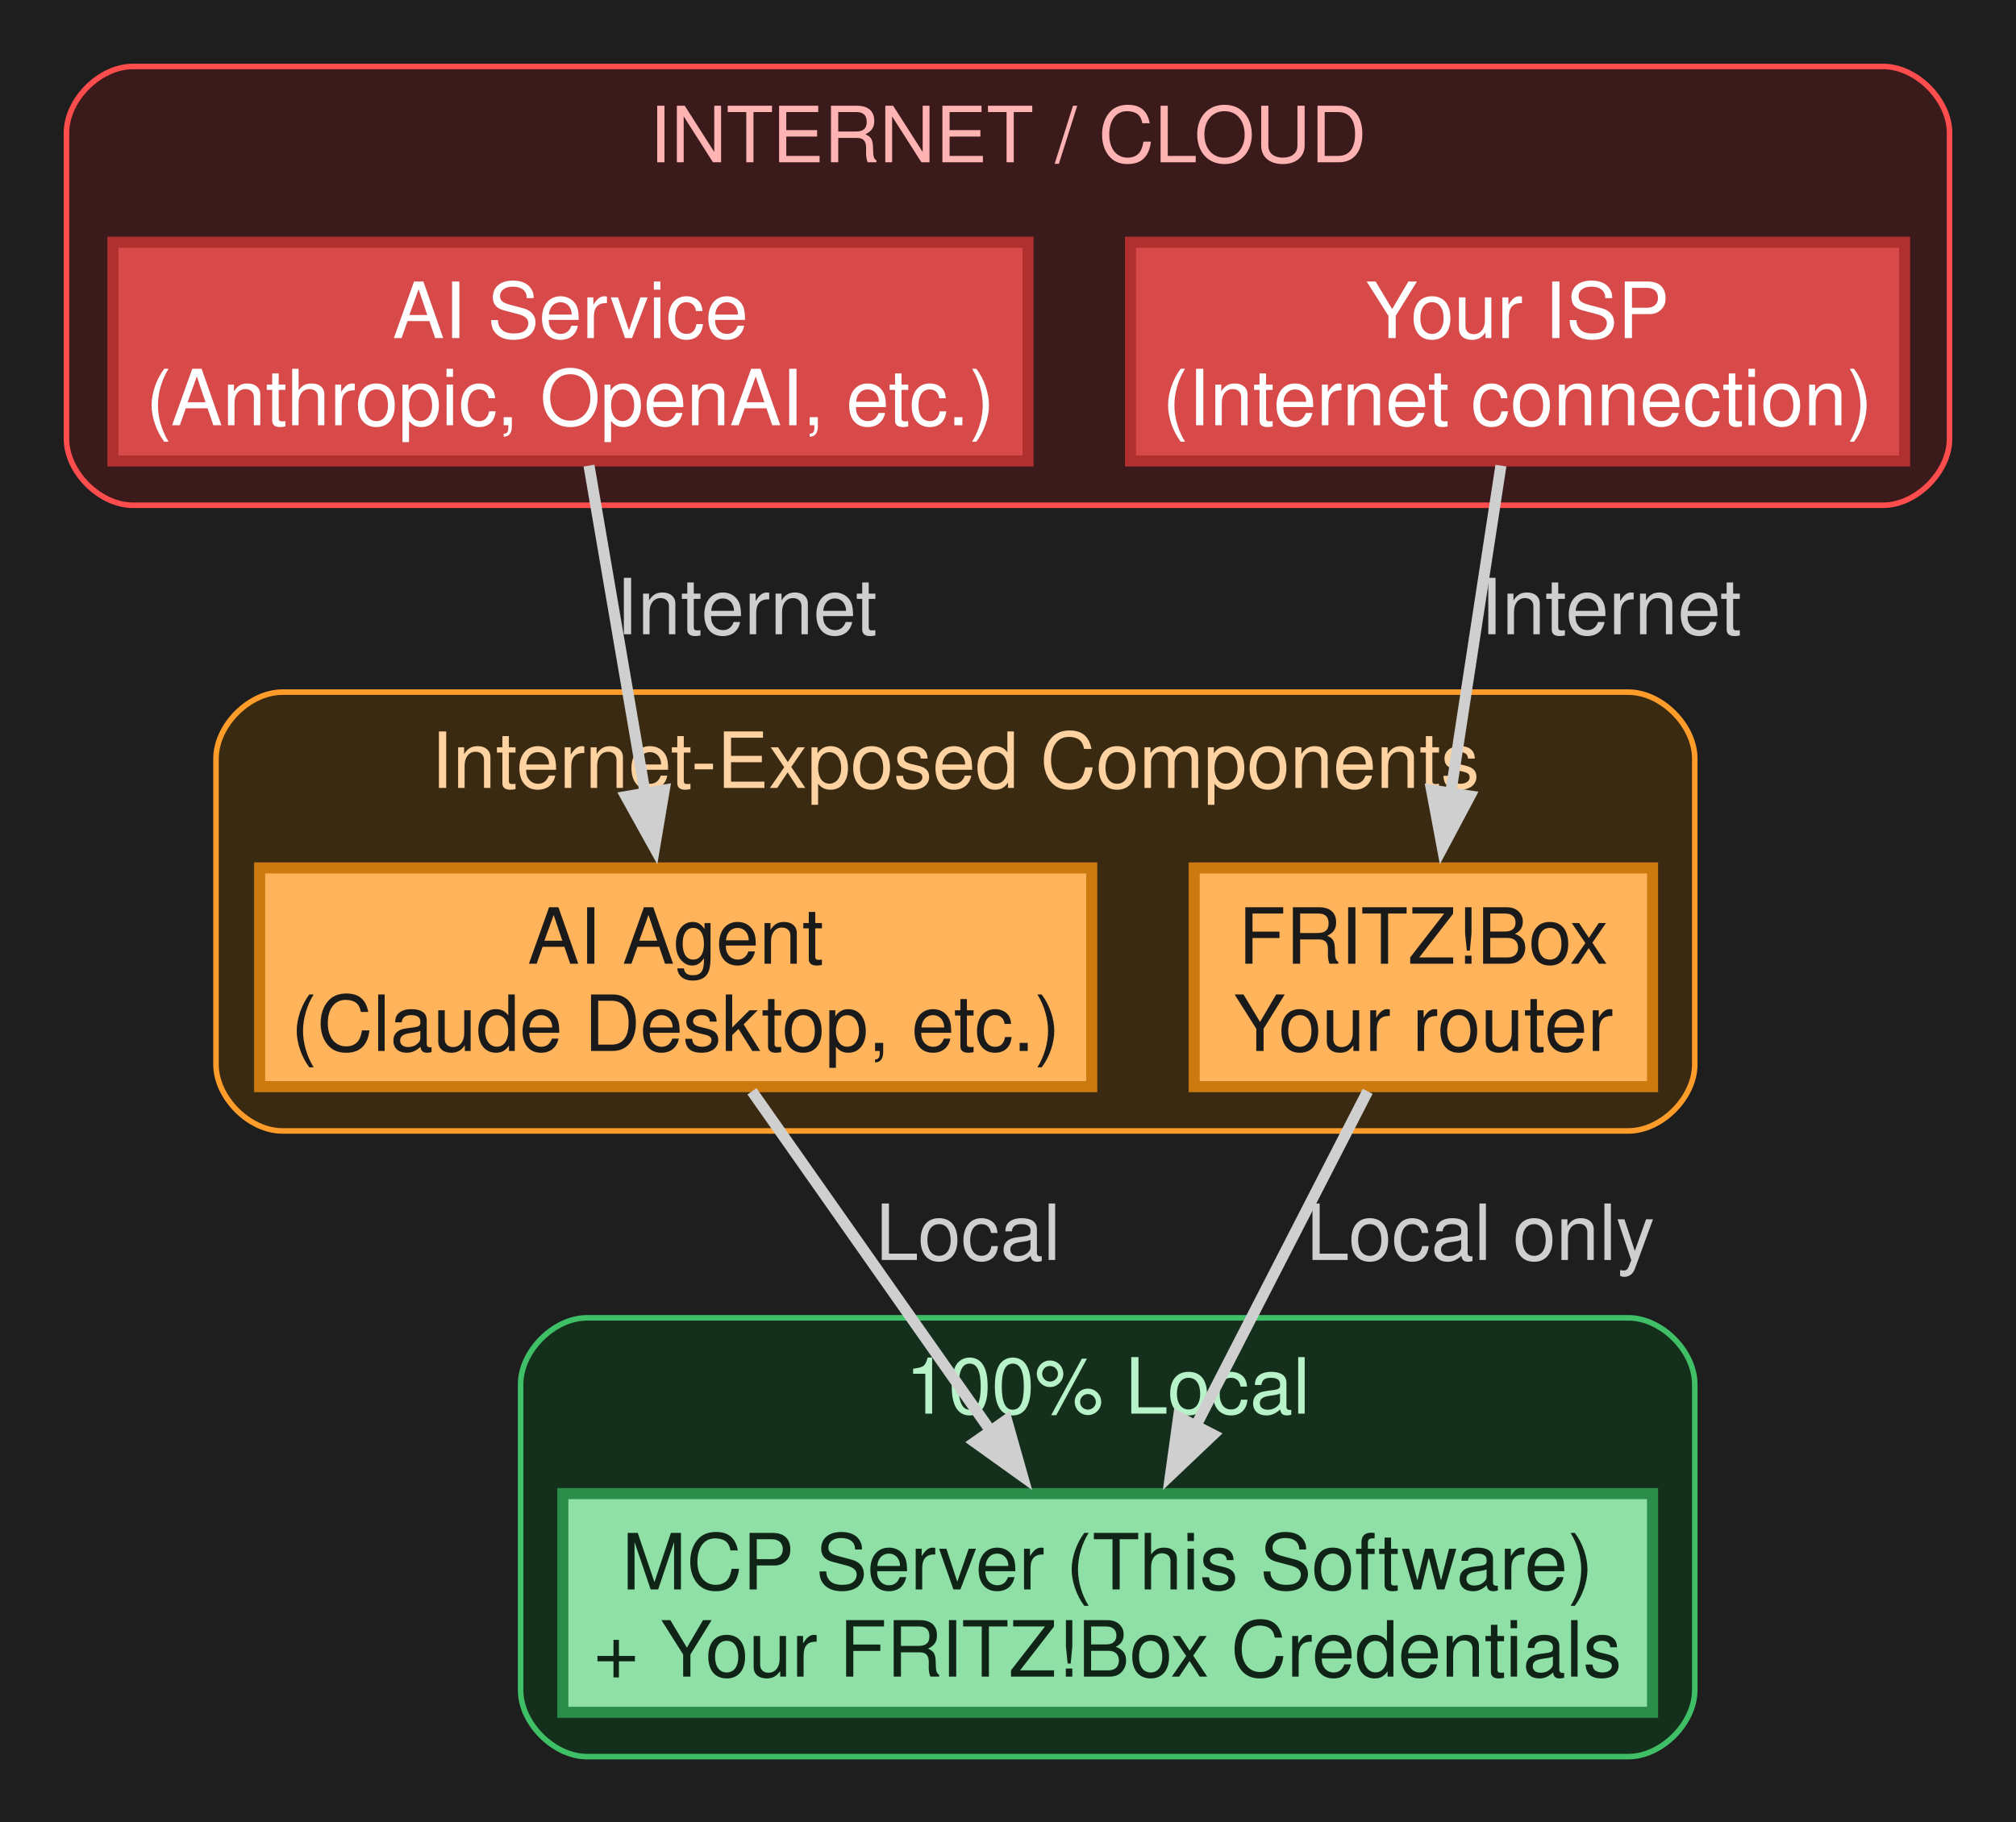
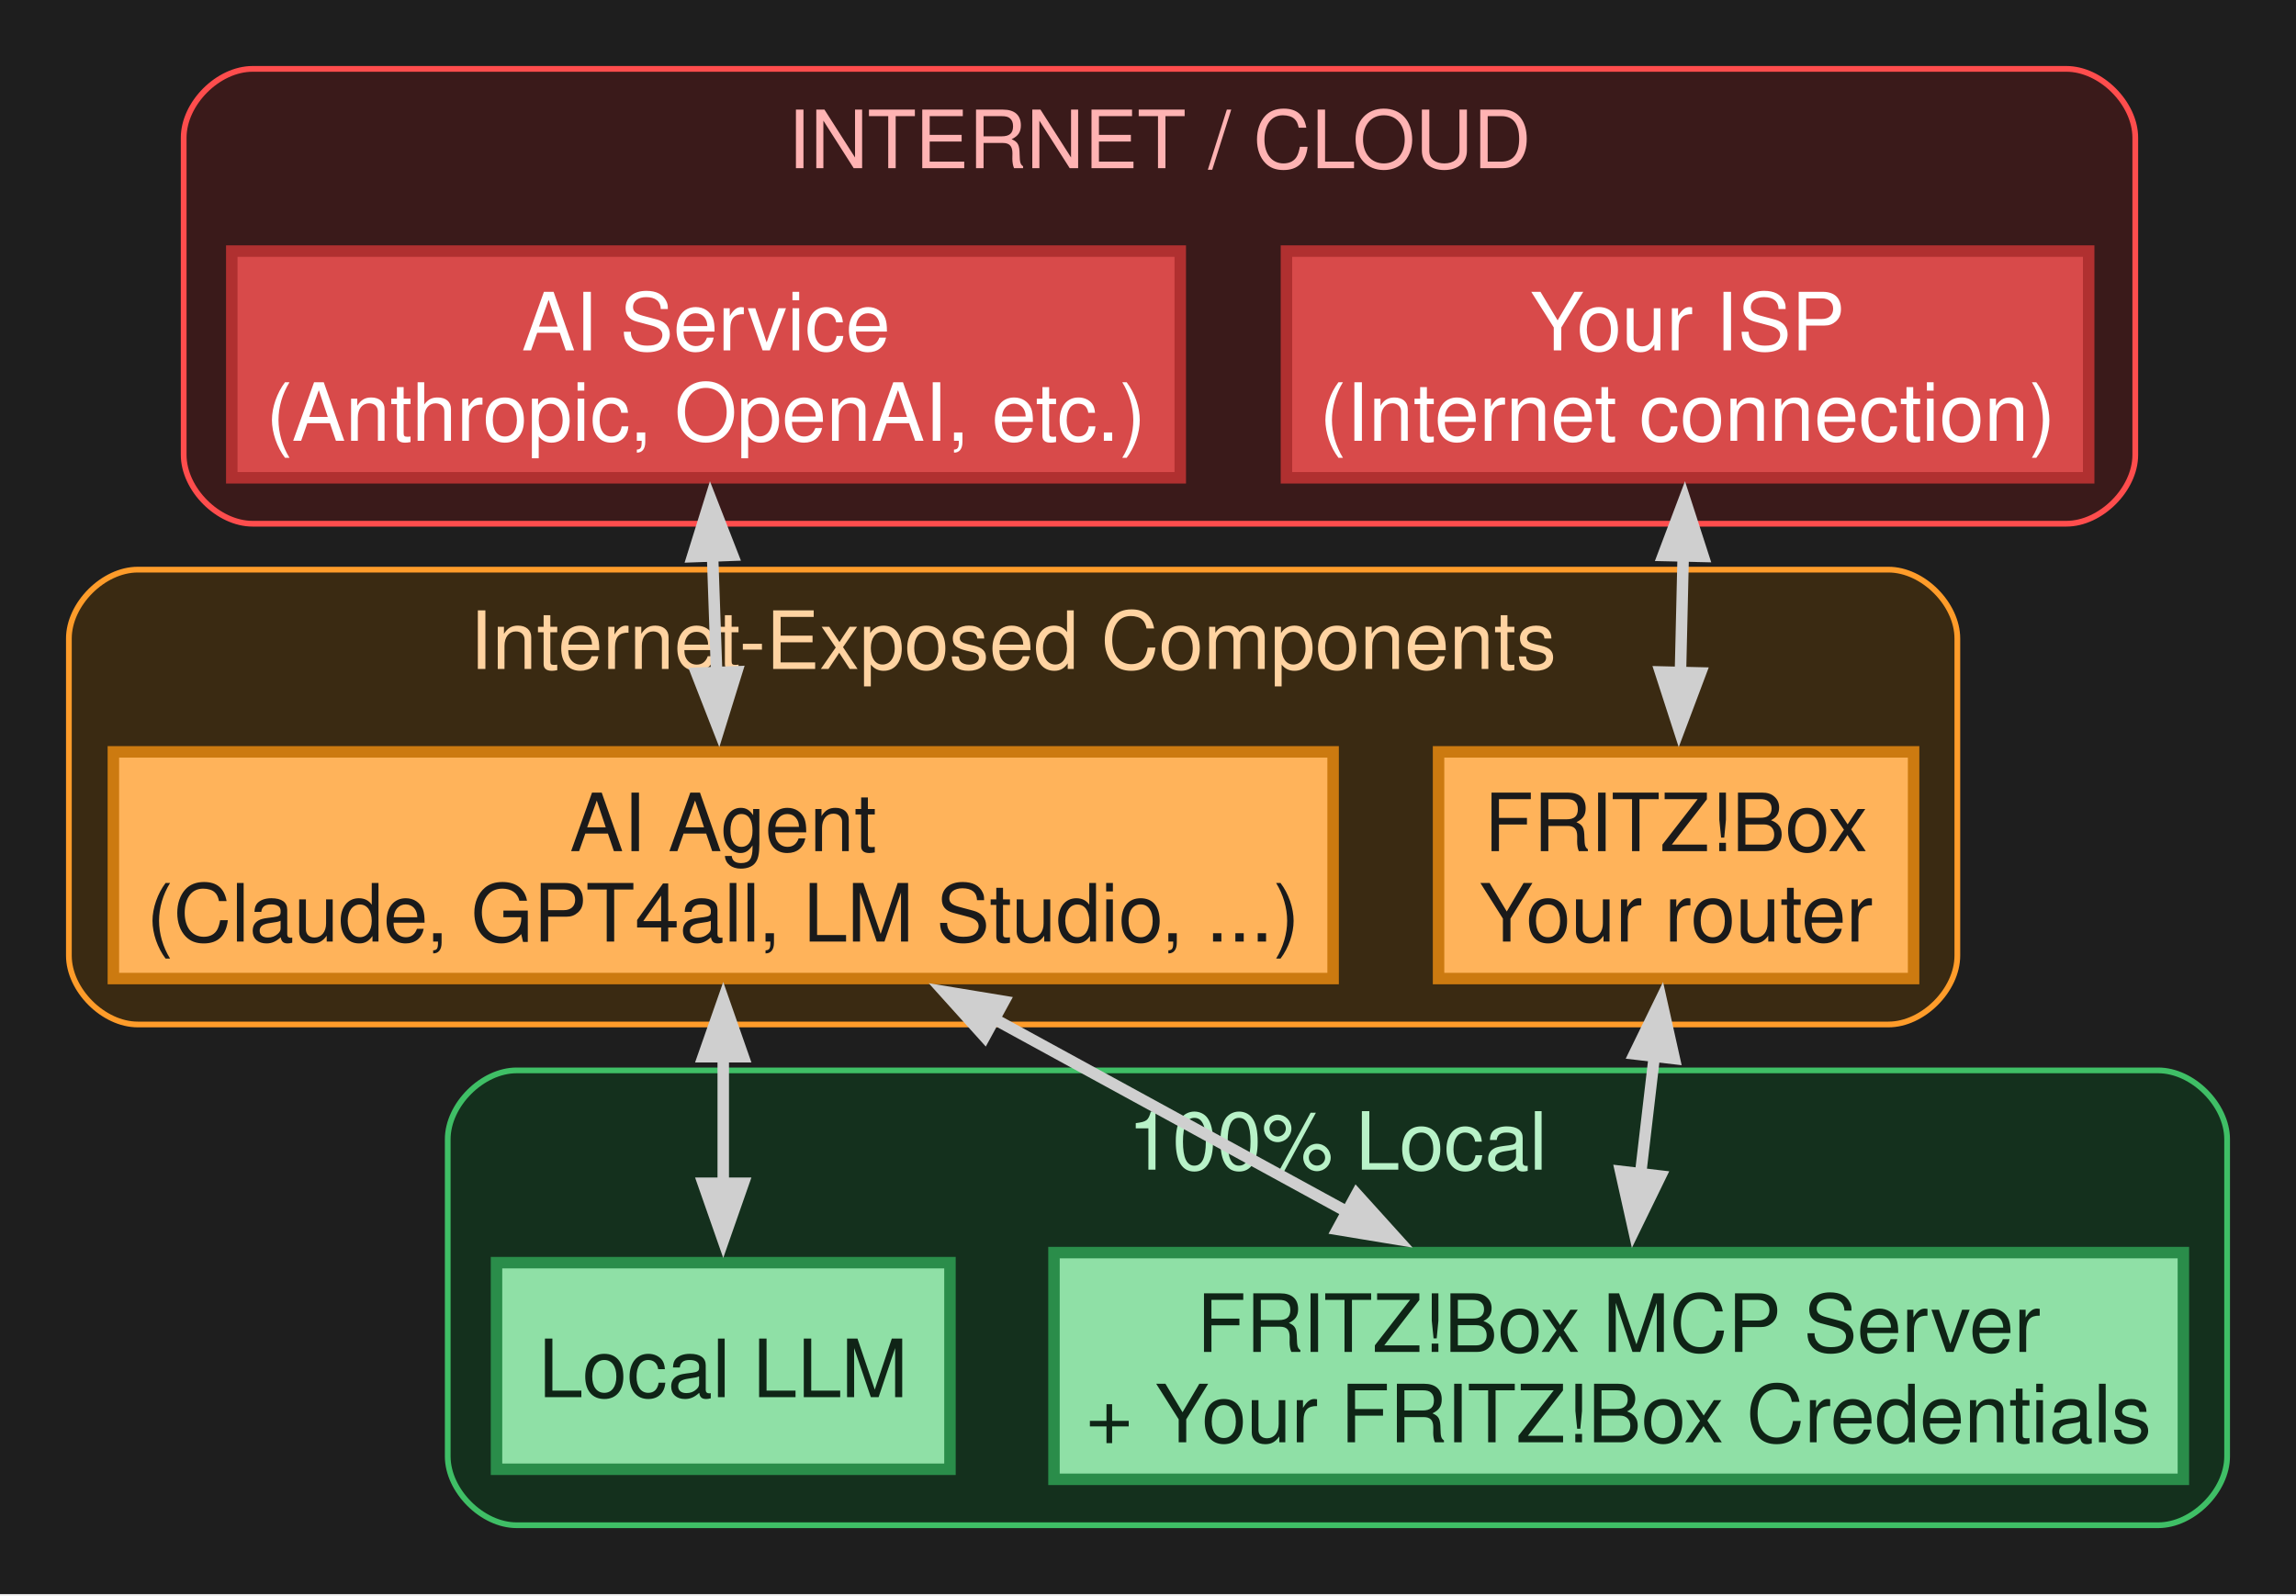
- <svg xmlns="http://www.w3.org/2000/svg" width="364pt" height="329pt" viewBox="0.00 0.00 364.00 329.00">
-   <g id="graph0" class="graph" transform="scale(1 1) rotate(0) translate(4 325.25)">
-     <polygon fill="#1e1e1e" stroke="none" points="-4,4 -4,-325.25 360,-325.25 360,4 -4,4" />
+ <svg xmlns="http://www.w3.org/2000/svg" width="400pt" height="278pt" viewBox="0.00 0.00 400.00 278.00">
+   <g id="graph0" class="graph" transform="scale(1 1) rotate(0) translate(4 273.75)">
+     <polygon fill="#1e1e1e" stroke="none" points="-4,4 -4,-273.75 396,-273.75 396,4 -4,4" />
    <g id="clust1" class="cluster">
-       <path fill="#3a1a1a" stroke="#ff4d4d" d="M20,-234C20,-234 336,-234 336,-234 342,-234 348,-240 348,-246 348,-246 348,-301.25 348,-301.25 348,-307.25 342,-313.25 336,-313.25 336,-313.25 20,-313.25 20,-313.25 14,-313.25 8,-307.25 8,-301.25 8,-301.25 8,-246 8,-246 8,-240 14,-234 20,-234" />
-       <text xml:space="preserve" text-anchor="middle" x="178" y="-295.95" font-family="Helvetica,sans-Serif" font-size="14.00" fill="#ffb3b3">INTERNET / CLOUD</text>
+       <path fill="#3a1a1a" stroke="#ff4d4d" d="M40,-182.5C40,-182.5 356,-182.5 356,-182.5 362,-182.5 368,-188.5 368,-194.5 368,-194.5 368,-249.75 368,-249.75 368,-255.75 362,-261.75 356,-261.75 356,-261.75 40,-261.75 40,-261.75 34,-261.75 28,-255.75 28,-249.75 28,-249.75 28,-194.5 28,-194.5 28,-188.5 34,-182.5 40,-182.5" />
+       <text xml:space="preserve" text-anchor="middle" x="198" y="-244.45" font-family="Helvetica,sans-Serif" font-size="14.00" fill="#ffb3b3">INTERNET / CLOUD</text>
    </g>
    <g id="clust2" class="cluster">
-       <path fill="#3a2a12" stroke="#ff9c2a" d="M47,-121C47,-121 290,-121 290,-121 296,-121 302,-127 302,-133 302,-133 302,-188.25 302,-188.25 302,-194.25 296,-200.25 290,-200.25 290,-200.25 47,-200.25 47,-200.25 41,-200.25 35,-194.25 35,-188.25 35,-188.25 35,-133 35,-133 35,-127 41,-121 47,-121" />
-       <text xml:space="preserve" text-anchor="middle" x="168.5" y="-182.95" font-family="Helvetica,sans-Serif" font-size="14.00" fill="#ffd3a1">Internet-Exposed Components</text>
+       <path fill="#3a2a12" stroke="#ff9c2a" d="M20,-95.25C20,-95.25 325,-95.25 325,-95.25 331,-95.25 337,-101.25 337,-107.25 337,-107.25 337,-162.5 337,-162.5 337,-168.5 331,-174.5 325,-174.5 325,-174.5 20,-174.5 20,-174.5 14,-174.5 8,-168.5 8,-162.5 8,-162.5 8,-107.25 8,-107.25 8,-101.25 14,-95.25 20,-95.25" />
+       <text xml:space="preserve" text-anchor="middle" x="172.5" y="-157.2" font-family="Helvetica,sans-Serif" font-size="14.00" fill="#ffd3a1">Internet-Exposed Components</text>
    </g>
    <g id="clust3" class="cluster">
-       <path fill="#14301d" stroke="#3fbf66" d="M102,-8C102,-8 290,-8 290,-8 296,-8 302,-14 302,-20 302,-20 302,-75.25 302,-75.25 302,-81.25 296,-87.25 290,-87.25 290,-87.25 102,-87.25 102,-87.25 96,-87.25 90,-81.25 90,-75.25 90,-75.25 90,-20 90,-20 90,-14 96,-8 102,-8" />
-       <text xml:space="preserve" text-anchor="middle" x="196" y="-69.95" font-family="Helvetica,sans-Serif" font-size="14.00" fill="#b8f2c8">100% Local</text>
+       <path fill="#14301d" stroke="#3fbf66" d="M86,-8C86,-8 372,-8 372,-8 378,-8 384,-14 384,-20 384,-20 384,-75.25 384,-75.25 384,-81.25 378,-87.25 372,-87.25 372,-87.25 86,-87.25 86,-87.25 80,-87.25 74,-81.25 74,-75.25 74,-75.25 74,-20 74,-20 74,-14 80,-8 86,-8" />
+       <text xml:space="preserve" text-anchor="middle" x="229" y="-69.95" font-family="Helvetica,sans-Serif" font-size="14.00" fill="#b8f2c8">100% Local</text>
    </g>
    <g id="node1" class="node">
-       <polygon fill="#d84a4a" stroke="#b03030" stroke-width="2" points="181.62,-281.5 16.38,-281.5 16.38,-242 181.62,-242 181.62,-281.5" />
-       <text xml:space="preserve" text-anchor="middle" x="99" y="-264.2" font-family="Helvetica,sans-Serif" font-size="14.00" fill="white">AI Service</text>
-       <text xml:space="preserve" text-anchor="middle" x="99" y="-248.45" font-family="Helvetica,sans-Serif" font-size="14.00" fill="white">(Anthropic, OpenAI, etc.)</text>
+       <polygon fill="#d84a4a" stroke="#b03030" stroke-width="2" points="201.62,-230 36.38,-230 36.38,-190.5 201.62,-190.5 201.62,-230" />
+       <text xml:space="preserve" text-anchor="middle" x="119" y="-212.7" font-family="Helvetica,sans-Serif" font-size="14.00" fill="white">AI Service</text>
+       <text xml:space="preserve" text-anchor="middle" x="119" y="-196.95" font-family="Helvetica,sans-Serif" font-size="14.00" fill="white">(Anthropic, OpenAI, etc.)</text>
    </g>
    <g id="node3" class="node">
-       <polygon fill="#ffb35a" stroke="#cc7a10" stroke-width="2" points="193.12,-168.5 42.88,-168.5 42.88,-129 193.12,-129 193.12,-168.5" />
-       <text xml:space="preserve" text-anchor="middle" x="118" y="-151.2" font-family="Helvetica,sans-Serif" font-size="14.00" fill="#1a1a1a">AI Agent</text>
-       <text xml:space="preserve" text-anchor="middle" x="118" y="-135.45" font-family="Helvetica,sans-Serif" font-size="14.00" fill="#1a1a1a">(Claude Desktop, etc.)</text>
+       <polygon fill="#ffb35a" stroke="#cc7a10" stroke-width="2" points="228.25,-142.75 15.75,-142.75 15.75,-103.25 228.25,-103.25 228.25,-142.75" />
+       <text xml:space="preserve" text-anchor="middle" x="122" y="-125.45" font-family="Helvetica,sans-Serif" font-size="14.00" fill="#1a1a1a">AI Agent</text>
+       <text xml:space="preserve" text-anchor="middle" x="122" y="-109.7" font-family="Helvetica,sans-Serif" font-size="14.00" fill="#1a1a1a">(Claude, GPT4all, LM Studio, ...)</text>
    </g>
    <g id="edge1" class="edge">
-       <path fill="none" stroke="#cfcfcf" stroke-width="2" d="M102.35,-241.16C105.16,-224.75 109.23,-201.01 112.51,-181.84" />
-       <polygon fill="#cfcfcf" stroke="#cfcfcf" stroke-width="2" points="115.93,-182.57 114.17,-172.13 109.03,-181.39 115.93,-182.57" />
-       <text xml:space="preserve" text-anchor="middle" x="130.81" y="-210.7" font-family="Helvetica,sans-Serif" font-size="14.00" fill="#cfcfcf">Internet</text>
+       <path fill="none" stroke="#cfcfcf" stroke-width="2" d="M120.14,-176.93C120.37,-170.26 120.62,-163.23 120.85,-156.55" />
+       <polygon fill="#cfcfcf" stroke="#cfcfcf" stroke-width="2" points="116.64,-176.76 119.79,-186.88 123.64,-177.01 116.64,-176.76" />
+       <polygon fill="#cfcfcf" stroke="#cfcfcf" stroke-width="2" points="124.35,-156.71 121.21,-146.59 117.36,-156.46 124.35,-156.71" />
    </g>
    <g id="node2" class="node">
-       <polygon fill="#d84a4a" stroke="#b03030" stroke-width="2" points="339.88,-281.5 200.12,-281.5 200.12,-242 339.88,-242 339.88,-281.5" />
-       <text xml:space="preserve" text-anchor="middle" x="270" y="-264.2" font-family="Helvetica,sans-Serif" font-size="14.00" fill="white">Your ISP</text>
-       <text xml:space="preserve" text-anchor="middle" x="270" y="-248.45" font-family="Helvetica,sans-Serif" font-size="14.00" fill="white">(Internet connection)</text>
+       <polygon fill="#d84a4a" stroke="#b03030" stroke-width="2" points="359.88,-230 220.12,-230 220.12,-190.5 359.88,-190.5 359.88,-230" />
+       <text xml:space="preserve" text-anchor="middle" x="290" y="-212.7" font-family="Helvetica,sans-Serif" font-size="14.00" fill="white">Your ISP</text>
+       <text xml:space="preserve" text-anchor="middle" x="290" y="-196.95" font-family="Helvetica,sans-Serif" font-size="14.00" fill="white">(Internet connection)</text>
    </g>
    <g id="node4" class="node">
-       <polygon fill="#ffb35a" stroke="#cc7a10" stroke-width="2" points="294.38,-168.5 211.62,-168.5 211.62,-129 294.38,-129 294.38,-168.5" />
-       <text xml:space="preserve" text-anchor="middle" x="253" y="-151.2" font-family="Helvetica,sans-Serif" font-size="14.00" fill="#1a1a1a">FRITZ!Box</text>
-       <text xml:space="preserve" text-anchor="middle" x="253" y="-135.45" font-family="Helvetica,sans-Serif" font-size="14.00" fill="#1a1a1a">Your router</text>
+       <polygon fill="#ffb35a" stroke="#cc7a10" stroke-width="2" points="329.38,-142.75 246.62,-142.75 246.62,-103.25 329.38,-103.25 329.38,-142.75" />
+       <text xml:space="preserve" text-anchor="middle" x="288" y="-125.45" font-family="Helvetica,sans-Serif" font-size="14.00" fill="#1a1a1a">FRITZ!Box</text>
+       <text xml:space="preserve" text-anchor="middle" x="288" y="-109.7" font-family="Helvetica,sans-Serif" font-size="14.00" fill="#1a1a1a">Your router</text>
    </g>
    <g id="edge2" class="edge">
-       <path fill="none" stroke="#cfcfcf" stroke-width="2" d="M267,-241.16C264.49,-224.75 260.85,-201.01 257.91,-181.84" />
-       <polygon fill="#cfcfcf" stroke="#cfcfcf" stroke-width="2" points="261.4,-181.49 256.43,-172.14 254.48,-182.55 261.4,-181.49" />
-       <text xml:space="preserve" text-anchor="middle" x="286.89" y="-210.7" font-family="Helvetica,sans-Serif" font-size="14.00" fill="#cfcfcf">Internet</text>
+       <path fill="none" stroke="#cfcfcf" stroke-width="2" d="M289.24,-176.93C289.09,-170.26 288.92,-163.23 288.76,-156.55" />
+       <polygon fill="#cfcfcf" stroke="#cfcfcf" stroke-width="2" points="285.74,-176.96 289.48,-186.88 292.74,-176.8 285.74,-176.96" />
+       <polygon fill="#cfcfcf" stroke="#cfcfcf" stroke-width="2" points="292.26,-156.5 288.53,-146.59 285.27,-156.67 292.26,-156.5" />
    </g>
    <g id="node5" class="node">
-       <polygon fill="#8fe0a6" stroke="#2a8d4a" stroke-width="2" points="294.38,-55.5 97.62,-55.5 97.62,-16 294.38,-16 294.38,-55.5" />
-       <text xml:space="preserve" text-anchor="middle" x="196" y="-38.2" font-family="Helvetica,sans-Serif" font-size="14.00" fill="#0f2416">MCP Server (This Software)</text>
-       <text xml:space="preserve" text-anchor="middle" x="196" y="-22.45" font-family="Helvetica,sans-Serif" font-size="14.00" fill="#0f2416">+ Your FRITZ!Box Credentials</text>
+       <polygon fill="#8fe0a6" stroke="#2a8d4a" stroke-width="2" points="161.5,-53.75 82.5,-53.75 82.5,-17.75 161.5,-17.75 161.5,-53.75" />
+       <text xml:space="preserve" text-anchor="middle" x="122" y="-30.32" font-family="Helvetica,sans-Serif" font-size="14.00" fill="#0f2416">Local LLM</text>
+     </g>
+     <g id="edge4" class="edge">
+       <path fill="none" stroke="#cfcfcf" stroke-width="2" d="M122,-89.87C122,-82.49 122,-74.66 122,-67.35" />
+       <polygon fill="#cfcfcf" stroke="#cfcfcf" stroke-width="2" points="118.5,-89.63 122,-99.63 125.5,-89.63 118.5,-89.63" />
+       <polygon fill="#cfcfcf" stroke="#cfcfcf" stroke-width="2" points="125.5,-67.59 122,-57.59 118.5,-67.59 125.5,-67.59" />
+     </g>
+     <g id="node6" class="node">
+       <polygon fill="#8fe0a6" stroke="#2a8d4a" stroke-width="2" points="376.38,-55.5 179.62,-55.5 179.62,-16 376.38,-16 376.38,-55.5" />
+       <text xml:space="preserve" text-anchor="middle" x="278" y="-38.2" font-family="Helvetica,sans-Serif" font-size="14.00" fill="#0f2416">FRITZ!Box MCP Server</text>
+       <text xml:space="preserve" text-anchor="middle" x="278" y="-22.45" font-family="Helvetica,sans-Serif" font-size="14.00" fill="#0f2416">+ Your FRITZ!Box Credentials</text>
    </g>
    <g id="edge3" class="edge">
-       <path fill="none" stroke="#cfcfcf" stroke-width="2" d="M131.77,-128.16C143.74,-111.12 161.28,-86.17 175,-66.63" />
-       <polygon fill="#cfcfcf" stroke="#cfcfcf" stroke-width="2" points="177.75,-68.81 180.63,-58.62 172.02,-64.79 177.75,-68.81" />
-       <text xml:space="preserve" text-anchor="middle" x="170.79" y="-97.7" font-family="Helvetica,sans-Serif" font-size="14.00" fill="#cfcfcf">Local</text>
+       <path fill="none" stroke="#cfcfcf" stroke-width="2" d="M168.91,-96.37C188.54,-85.64 211.31,-73.2 230.95,-62.46" />
+       <polygon fill="#cfcfcf" stroke="#cfcfcf" stroke-width="2" points="167.54,-93.12 160.45,-100.99 170.9,-99.27 167.54,-93.12" />
+       <polygon fill="#cfcfcf" stroke="#cfcfcf" stroke-width="2" points="232.35,-65.68 239.45,-57.82 229,-59.54 232.35,-65.68" />
    </g>
-     <g id="edge4" class="edge">
-       <path fill="none" stroke="#cfcfcf" stroke-width="2" d="M242.94,-128.16C234.35,-111.44 221.85,-87.09 211.91,-67.73" />
-       <polygon fill="#cfcfcf" stroke="#cfcfcf" stroke-width="2" points="215.02,-66.13 207.34,-58.84 208.8,-69.33 215.02,-66.13" />
-       <text xml:space="preserve" text-anchor="middle" x="263.31" y="-97.7" font-family="Helvetica,sans-Serif" font-size="14.00" fill="#cfcfcf">Local only</text>
+     <g id="edge5" class="edge">
+       <path fill="none" stroke="#cfcfcf" stroke-width="2" d="M284.25,-90.05C283.45,-83.23 282.61,-76.03 281.81,-69.19" />
+       <polygon fill="#cfcfcf" stroke="#cfcfcf" stroke-width="2" points="280.74,-90.12 285.38,-99.65 287.69,-89.31 280.74,-90.12" />
+       <polygon fill="#cfcfcf" stroke="#cfcfcf" stroke-width="2" points="285.29,-68.84 280.65,-59.32 278.34,-69.66 285.29,-68.84" />
    </g>
  </g>
</svg>
